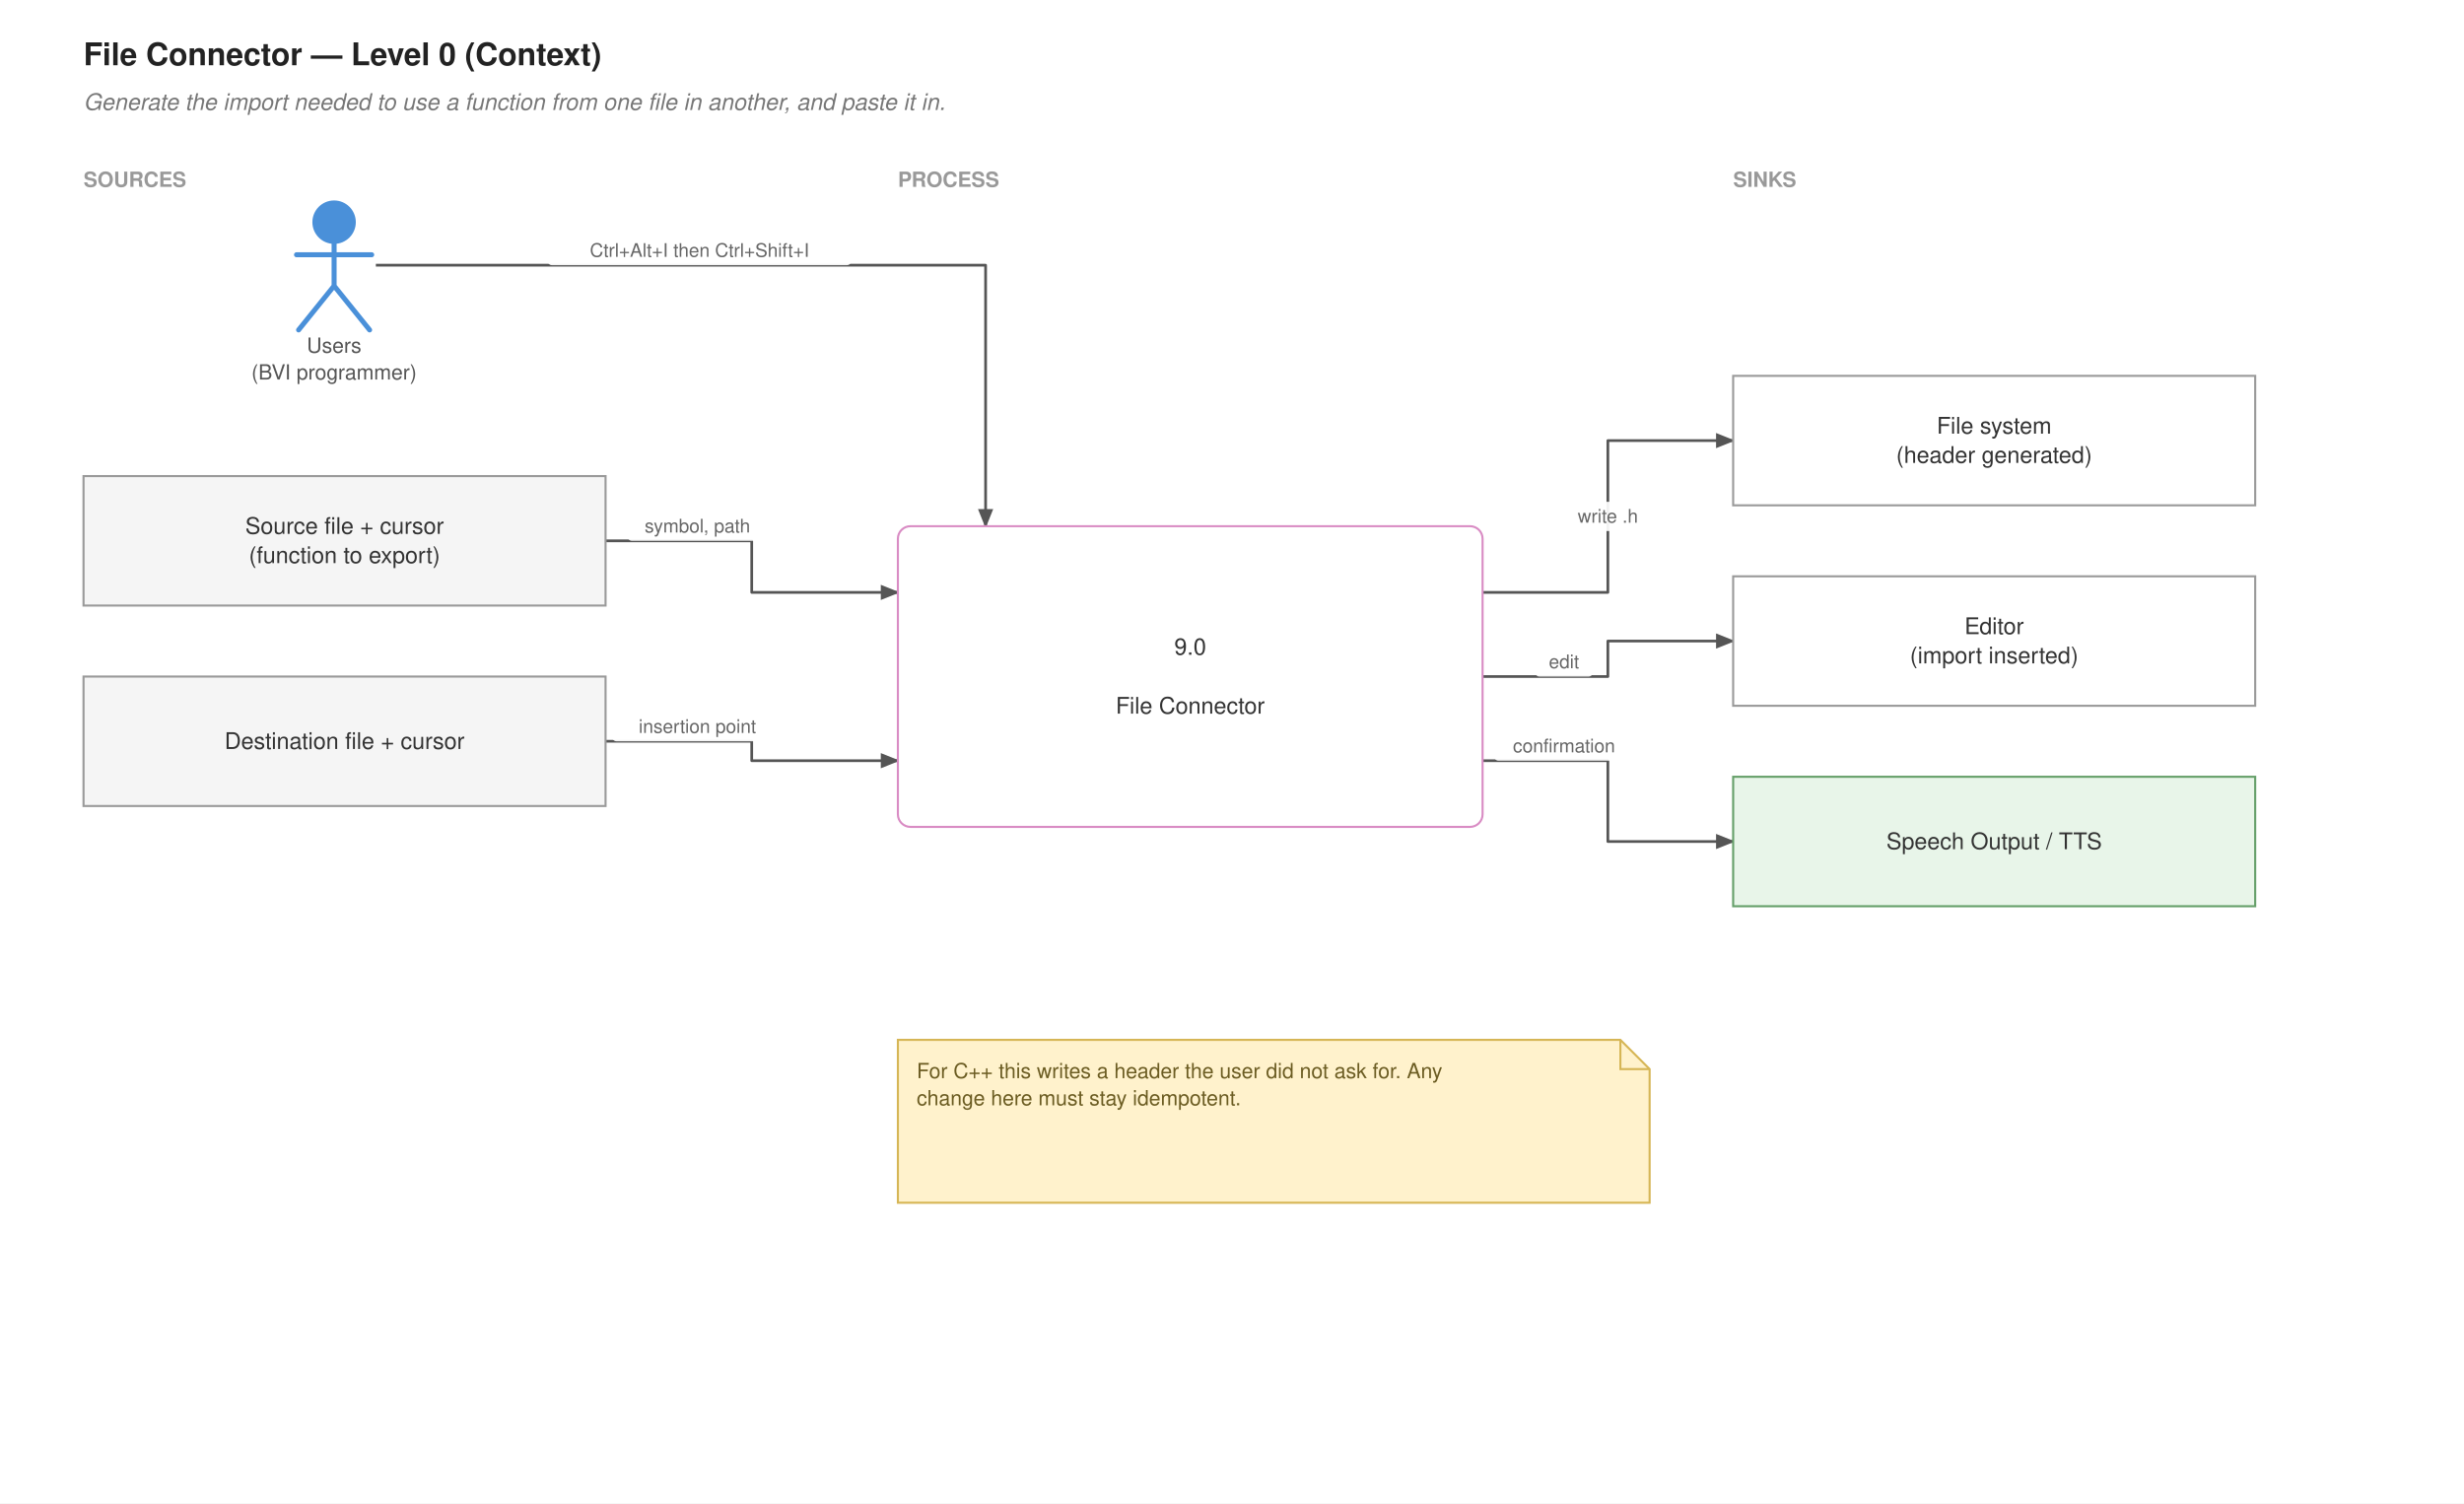
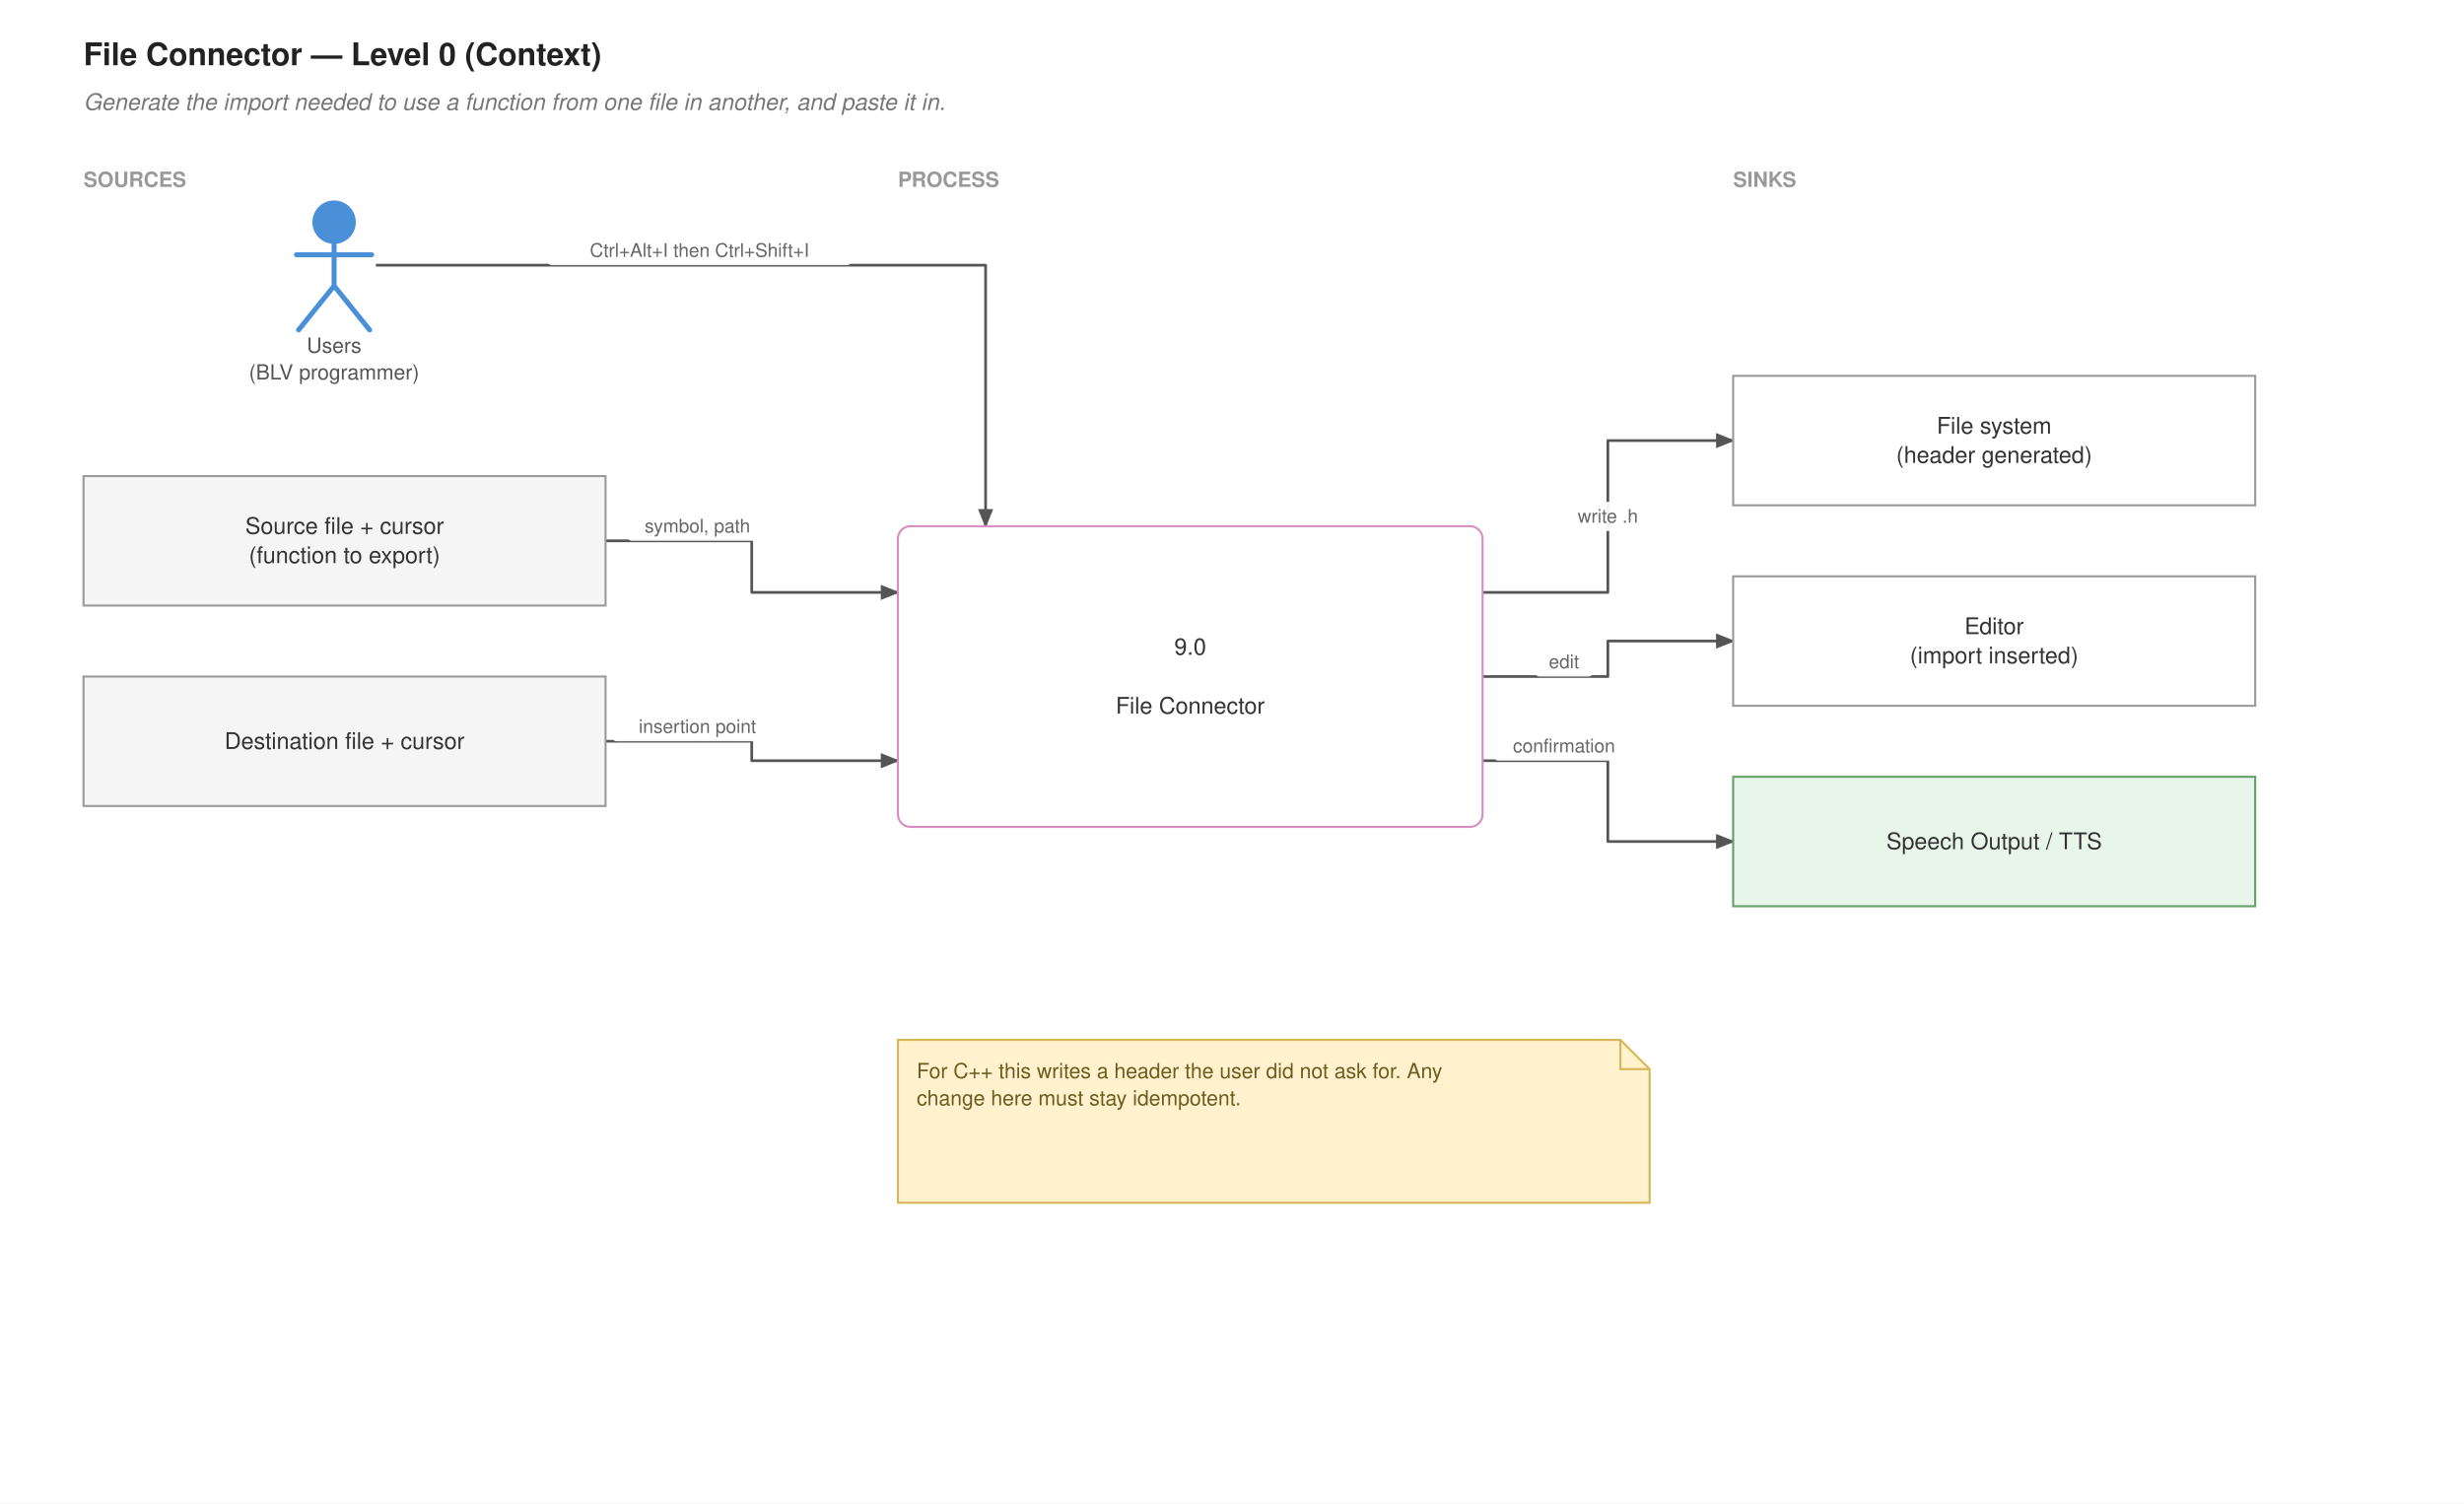
<svg xmlns="http://www.w3.org/2000/svg" width="1180" height="720" viewBox="0 0 1180 720" role="img">
  <defs>
    <marker id="arrow" viewBox="0 0 10 10" refX="9" refY="5" markerWidth="7" markerHeight="7" orient="auto-start-reverse">
      <path d="M 0 1 L 10 5 L 0 9 z" fill="#555555" />
    </marker>
  </defs>
  <rect width="100%" height="100%" fill="#ffffff" />
  <path d="M 180.0 127.0 L 198.0 127.0 L 472.0 127.0 L 472.0 234.0 L 472.0 252.0" fill="none" stroke="#555555" stroke-width="1.3" stroke-linejoin="round" marker-end="url(#arrow)" />
  <rect x="262.3" y="113.0" width="145.3" height="14.0" rx="2" fill="#ffffff" fill-opacity="0.92" stroke="none" />
  <text x="335.0" y="120.0" font-family="-apple-system,BlinkMacSystemFont,'Segoe UI',Helvetica,Arial,sans-serif" font-size="9" font-weight="normal" fill="#666666" text-anchor="middle" dominant-baseline="middle">Ctrl+Alt+I then Ctrl+Shift+I</text>
  <path d="M 290.0 259.0 L 308.0 259.0 L 360.0 259.0 L 360.0 283.7 L 412.0 283.7 L 430.0 283.7" fill="none" stroke="#555555" stroke-width="1.3" stroke-linejoin="round" marker-end="url(#arrow)" />
  <rect x="300.6" y="245.0" width="66.9" height="14.0" rx="2" fill="#ffffff" fill-opacity="0.92" stroke="none" />
  <text x="334.0" y="252.0" font-family="-apple-system,BlinkMacSystemFont,'Segoe UI',Helvetica,Arial,sans-serif" font-size="9" font-weight="normal" fill="#666666" text-anchor="middle" dominant-baseline="middle">symbol, path</text>
  <path d="M 290.0 355.0 L 308.0 355.0 L 360.0 355.0 L 360.0 364.3 L 412.0 364.3 L 430.0 364.3" fill="none" stroke="#555555" stroke-width="1.3" stroke-linejoin="round" marker-end="url(#arrow)" />
  <rect x="293.2" y="341.0" width="81.6" height="14.0" rx="2" fill="#ffffff" fill-opacity="0.92" stroke="none" />
  <text x="334.0" y="348.0" font-family="-apple-system,BlinkMacSystemFont,'Segoe UI',Helvetica,Arial,sans-serif" font-size="9" font-weight="normal" fill="#666666" text-anchor="middle" dominant-baseline="middle">insertion point</text>
  <path d="M 710.0 283.7 L 728.0 283.7 L 770.0 283.7 L 770.0 211.0 L 812.0 211.0 L 830.0 211.0" fill="none" stroke="#555555" stroke-width="1.3" stroke-linejoin="round" marker-end="url(#arrow)" />
  <rect x="746.4" y="240.3" width="47.2" height="14.0" rx="2" fill="#ffffff" fill-opacity="0.92" stroke="none" />
  <text x="770.0" y="247.3" font-family="-apple-system,BlinkMacSystemFont,'Segoe UI',Helvetica,Arial,sans-serif" font-size="9" font-weight="normal" fill="#666666" text-anchor="middle" dominant-baseline="middle">write .h</text>
  <path d="M 710.0 324.0 L 728.0 324.0 L 770.0 324.0 L 770.0 307.0 L 812.0 307.0 L 830.0 307.0" fill="none" stroke="#555555" stroke-width="1.3" stroke-linejoin="round" marker-end="url(#arrow)" />
  <rect x="735.2" y="310.0" width="27.6" height="14.0" rx="2" fill="#ffffff" fill-opacity="0.92" stroke="none" />
  <text x="749.0" y="317.0" font-family="-apple-system,BlinkMacSystemFont,'Segoe UI',Helvetica,Arial,sans-serif" font-size="9" font-weight="normal" fill="#666666" text-anchor="middle" dominant-baseline="middle">edit</text>
  <path d="M 710.0 364.3 L 728.0 364.3 L 770.0 364.3 L 770.0 403.0 L 812.0 403.0 L 830.0 403.0" fill="none" stroke="#555555" stroke-width="1.3" stroke-linejoin="round" marker-end="url(#arrow)" />
  <rect x="715.6" y="350.3" width="66.9" height="14.0" rx="2" fill="#ffffff" fill-opacity="0.92" stroke="none" />
  <text x="749.0" y="357.3" font-family="-apple-system,BlinkMacSystemFont,'Segoe UI',Helvetica,Arial,sans-serif" font-size="9" font-weight="normal" fill="#666666" text-anchor="middle" dominant-baseline="middle">confirmation</text>
  <text x="40.0" y="26.0" font-family="-apple-system,BlinkMacSystemFont,'Segoe UI',Helvetica,Arial,sans-serif" font-size="15.0" font-weight="bold" font-style="normal" fill="#222222" dominant-baseline="middle">File Connector — Level 0 (Context)</text>
  <text x="40.0" y="49.0" font-family="-apple-system,BlinkMacSystemFont,'Segoe UI',Helvetica,Arial,sans-serif" font-size="11.0" font-weight="normal" font-style="italic" fill="#777777" dominant-baseline="middle">Generate the import needed to use a function from one file in another, and paste it in.</text>
  <text x="40.0" y="86.0" font-family="-apple-system,BlinkMacSystemFont,'Segoe UI',Helvetica,Arial,sans-serif" font-size="10.0" font-weight="bold" font-style="normal" fill="#999999" dominant-baseline="middle">SOURCES</text>
  <text x="430.0" y="86.0" font-family="-apple-system,BlinkMacSystemFont,'Segoe UI',Helvetica,Arial,sans-serif" font-size="10.0" font-weight="bold" font-style="normal" fill="#999999" dominant-baseline="middle">PROCESS</text>
  <text x="830.0" y="86.0" font-family="-apple-system,BlinkMacSystemFont,'Segoe UI',Helvetica,Arial,sans-serif" font-size="10.0" font-weight="bold" font-style="normal" fill="#999999" dominant-baseline="middle">SINKS</text>
  <circle cx="160.0" cy="106.4" r="10.4" fill="#4a90d9" />
  <path d="M 160.0 116.8 V 136.9 M 142.0 122.0 H 178.0 M 160.0 136.9 L 143.0 158.0 M 160.0 136.9 L 177.0 158.0" stroke="#4a90d9" stroke-width="2.4" fill="none" stroke-linecap="round" />
  <text x="160.0" y="165.6" font-family="-apple-system,BlinkMacSystemFont,'Segoe UI',Helvetica,Arial,sans-serif" font-size="10" font-weight="normal" fill="#555555" text-anchor="middle" dominant-baseline="middle">Users</text>
-   <text x="160.0" y="178.4" font-family="-apple-system,BlinkMacSystemFont,'Segoe UI',Helvetica,Arial,sans-serif" font-size="10" font-weight="normal" fill="#555555" text-anchor="middle" dominant-baseline="middle">(BVI programmer)</text>
+   <text x="160.0" y="178.4" font-family="-apple-system,BlinkMacSystemFont,'Segoe UI',Helvetica,Arial,sans-serif" font-size="10" font-weight="normal" fill="#555555" text-anchor="middle" dominant-baseline="middle">(BLV programmer)</text>
  <rect x="40.0" y="228.0" width="250.0" height="62.0" rx="0" fill="#f5f5f5" stroke="#9a9a9a" />
  <text x="165.0" y="252.0" font-family="-apple-system,BlinkMacSystemFont,'Segoe UI',Helvetica,Arial,sans-serif" font-size="11.0" font-weight="normal" fill="#333333" text-anchor="middle" dominant-baseline="middle">Source file + cursor</text>
  <text x="165.0" y="266.0" font-family="-apple-system,BlinkMacSystemFont,'Segoe UI',Helvetica,Arial,sans-serif" font-size="11.0" font-weight="normal" fill="#333333" text-anchor="middle" dominant-baseline="middle">(function to export)</text>
  <rect x="40.0" y="324.0" width="250.0" height="62.0" rx="0" fill="#f5f5f5" stroke="#9a9a9a" />
  <text x="165.0" y="355.0" font-family="-apple-system,BlinkMacSystemFont,'Segoe UI',Helvetica,Arial,sans-serif" font-size="11.0" font-weight="normal" fill="#333333" text-anchor="middle" dominant-baseline="middle">Destination file + cursor</text>
  <rect x="430.0" y="252.0" width="280.0" height="144.0" rx="6" fill="#ffffff" stroke="#d98cc4" />
  <text x="570.0" y="309.9" font-family="-apple-system,BlinkMacSystemFont,'Segoe UI',Helvetica,Arial,sans-serif" font-size="11.0" font-weight="normal" fill="#333333" text-anchor="middle" dominant-baseline="middle">9.0</text>
  <text x="570.0" y="338.1" font-family="-apple-system,BlinkMacSystemFont,'Segoe UI',Helvetica,Arial,sans-serif" font-size="11.0" font-weight="normal" fill="#333333" text-anchor="middle" dominant-baseline="middle">File Connector</text>
  <rect x="830.0" y="180.0" width="250.0" height="62.0" rx="0" fill="#ffffff" stroke="#9a9a9a" />
  <text x="955.0" y="204.0" font-family="-apple-system,BlinkMacSystemFont,'Segoe UI',Helvetica,Arial,sans-serif" font-size="11.0" font-weight="normal" fill="#333333" text-anchor="middle" dominant-baseline="middle">File system</text>
  <text x="955.0" y="218.0" font-family="-apple-system,BlinkMacSystemFont,'Segoe UI',Helvetica,Arial,sans-serif" font-size="11.0" font-weight="normal" fill="#333333" text-anchor="middle" dominant-baseline="middle">(header generated)</text>
  <rect x="830.0" y="276.0" width="250.0" height="62.0" rx="0" fill="#ffffff" stroke="#9a9a9a" />
  <text x="955.0" y="300.0" font-family="-apple-system,BlinkMacSystemFont,'Segoe UI',Helvetica,Arial,sans-serif" font-size="11.0" font-weight="normal" fill="#333333" text-anchor="middle" dominant-baseline="middle">Editor</text>
  <text x="955.0" y="314.0" font-family="-apple-system,BlinkMacSystemFont,'Segoe UI',Helvetica,Arial,sans-serif" font-size="11.0" font-weight="normal" fill="#333333" text-anchor="middle" dominant-baseline="middle">(import inserted)</text>
  <rect x="830.0" y="372.0" width="250.0" height="62.0" rx="0" fill="#e8f5e9" stroke="#66a06a" />
  <text x="955.0" y="403.0" font-family="-apple-system,BlinkMacSystemFont,'Segoe UI',Helvetica,Arial,sans-serif" font-size="11.0" font-weight="normal" fill="#333333" text-anchor="middle" dominant-baseline="middle">Speech Output / TTS</text>
  <path d="M 430.0 498.0 H 776.0 L 790.0 512.0 V 576.0 H 430.0 Z" fill="#fff2cc" stroke="#d6b656" />
  <path d="M 776.0 498.0 V 512.0 H 790.0" fill="none" stroke="#d6b656" />
  <text x="439.0" y="513.0" font-family="-apple-system,BlinkMacSystemFont,'Segoe UI',Helvetica,Arial,sans-serif" font-size="10.0" fill="#6b5c22" dominant-baseline="middle">For C++ this writes a header the user did not ask for. Any</text>
  <text x="439.0" y="526.0" font-family="-apple-system,BlinkMacSystemFont,'Segoe UI',Helvetica,Arial,sans-serif" font-size="10.0" fill="#6b5c22" dominant-baseline="middle">change here must stay idempotent.</text>
</svg>
